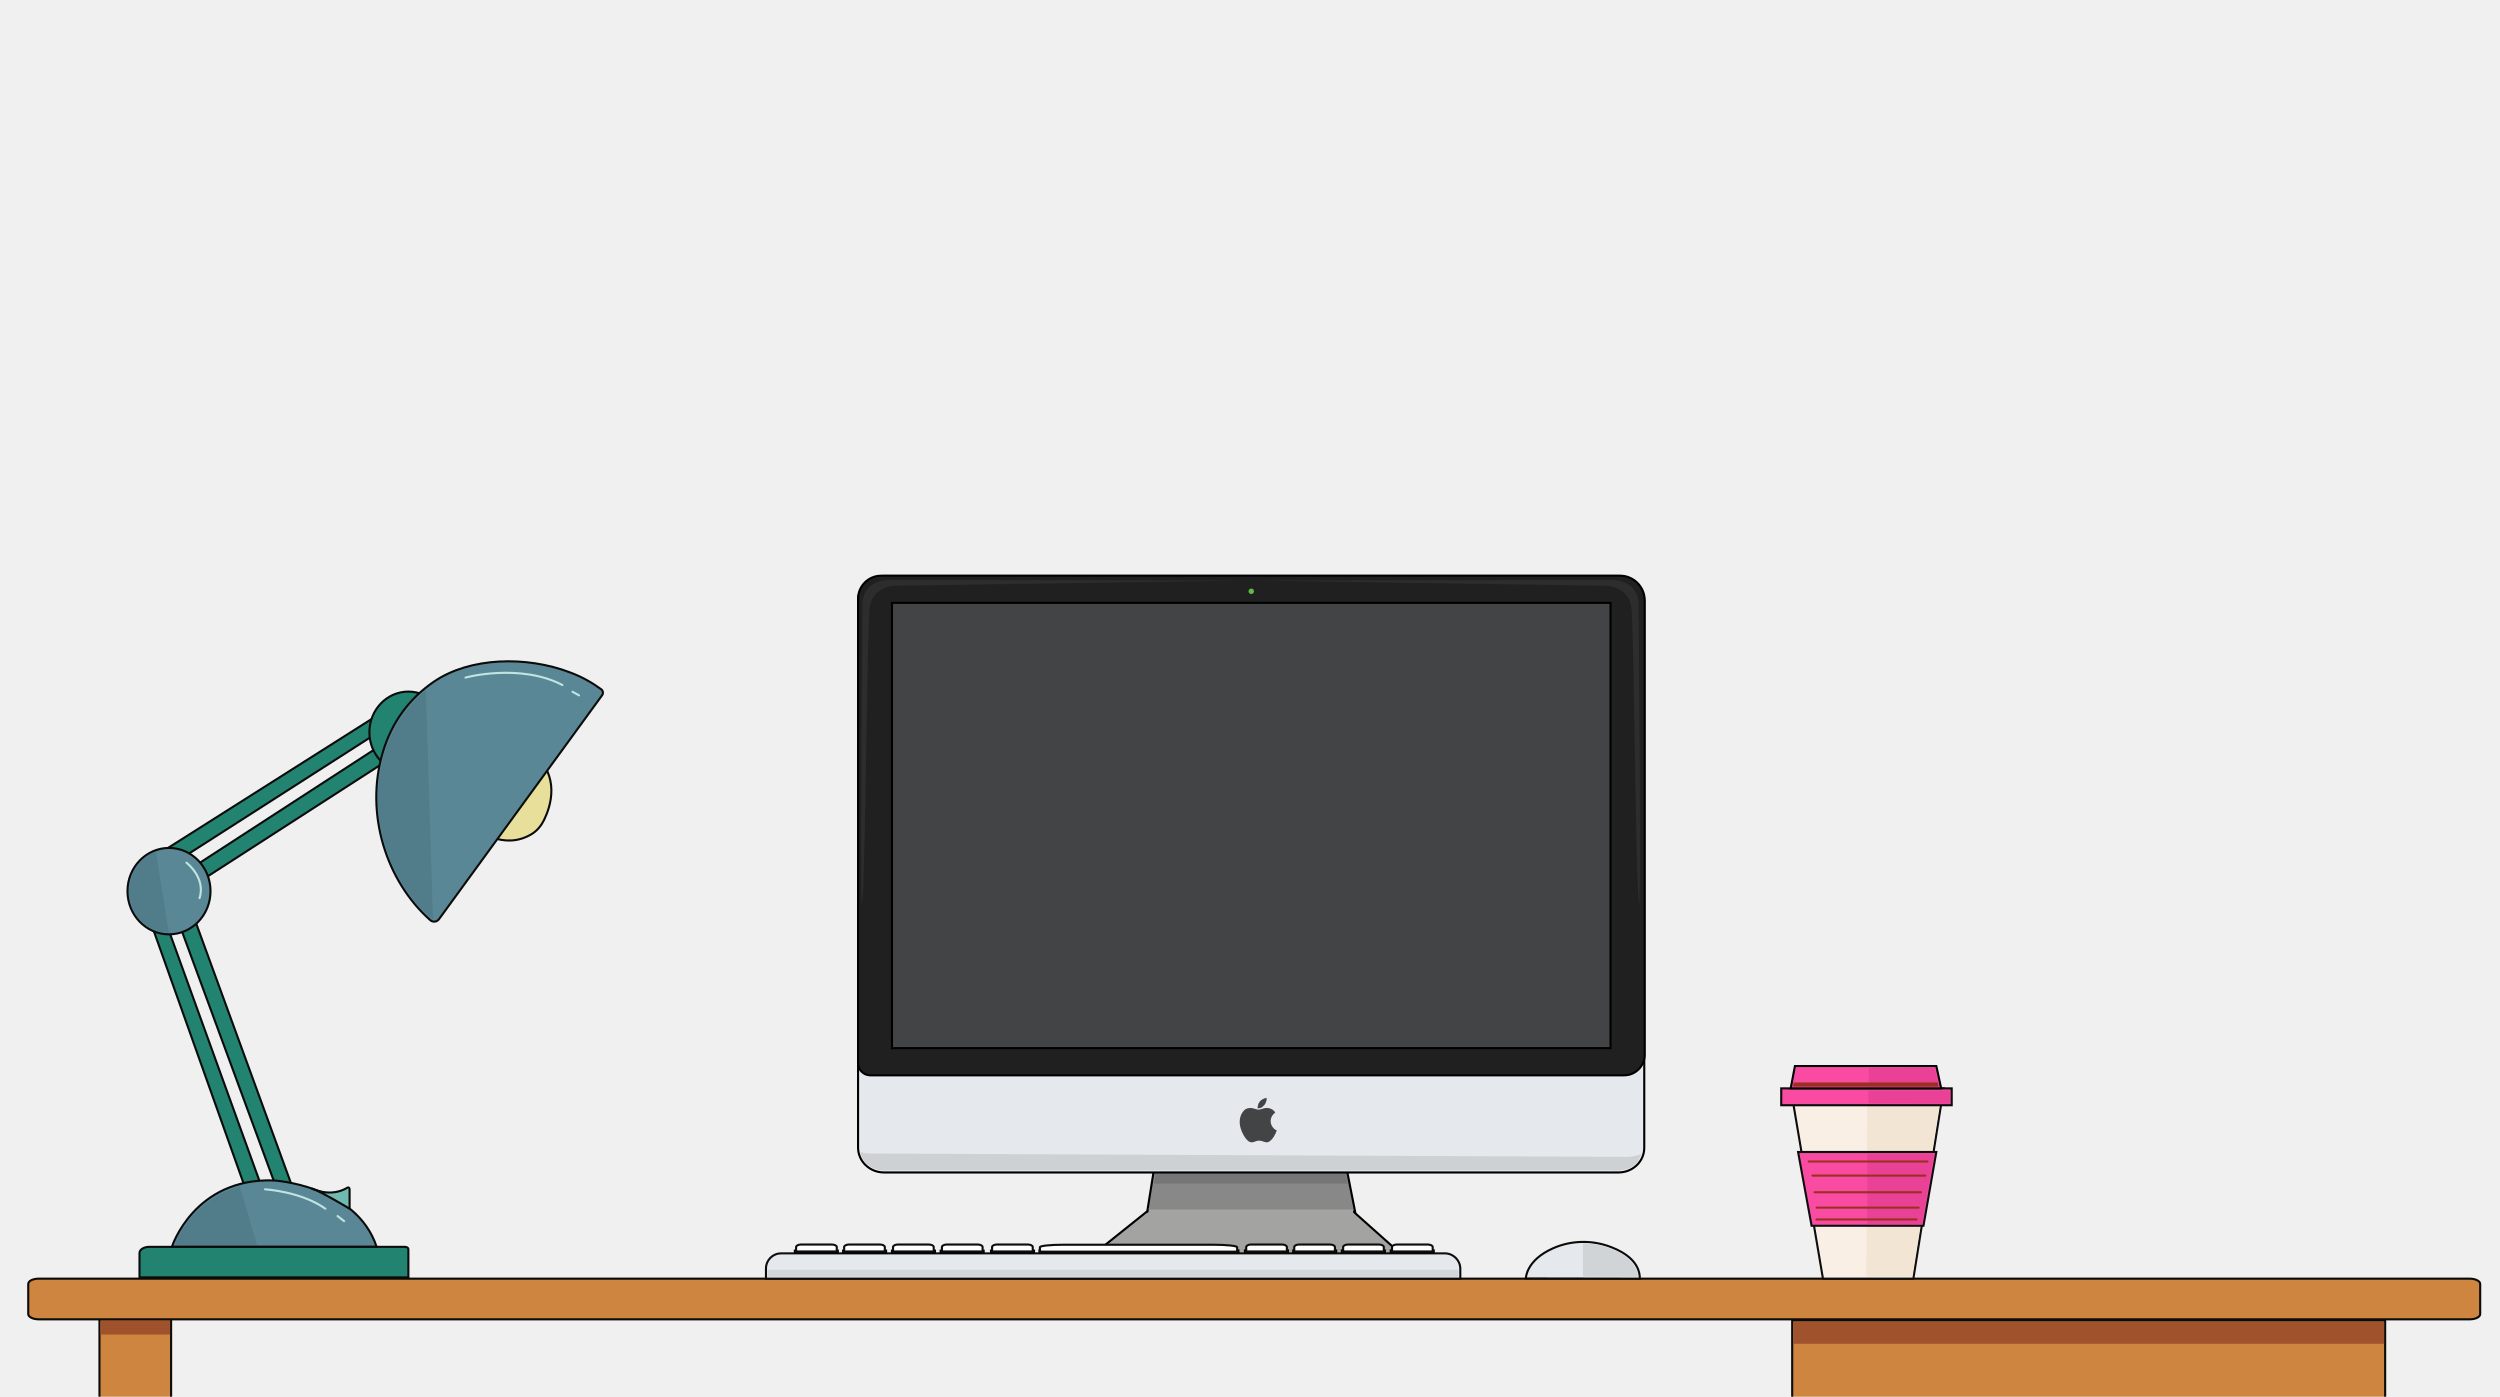
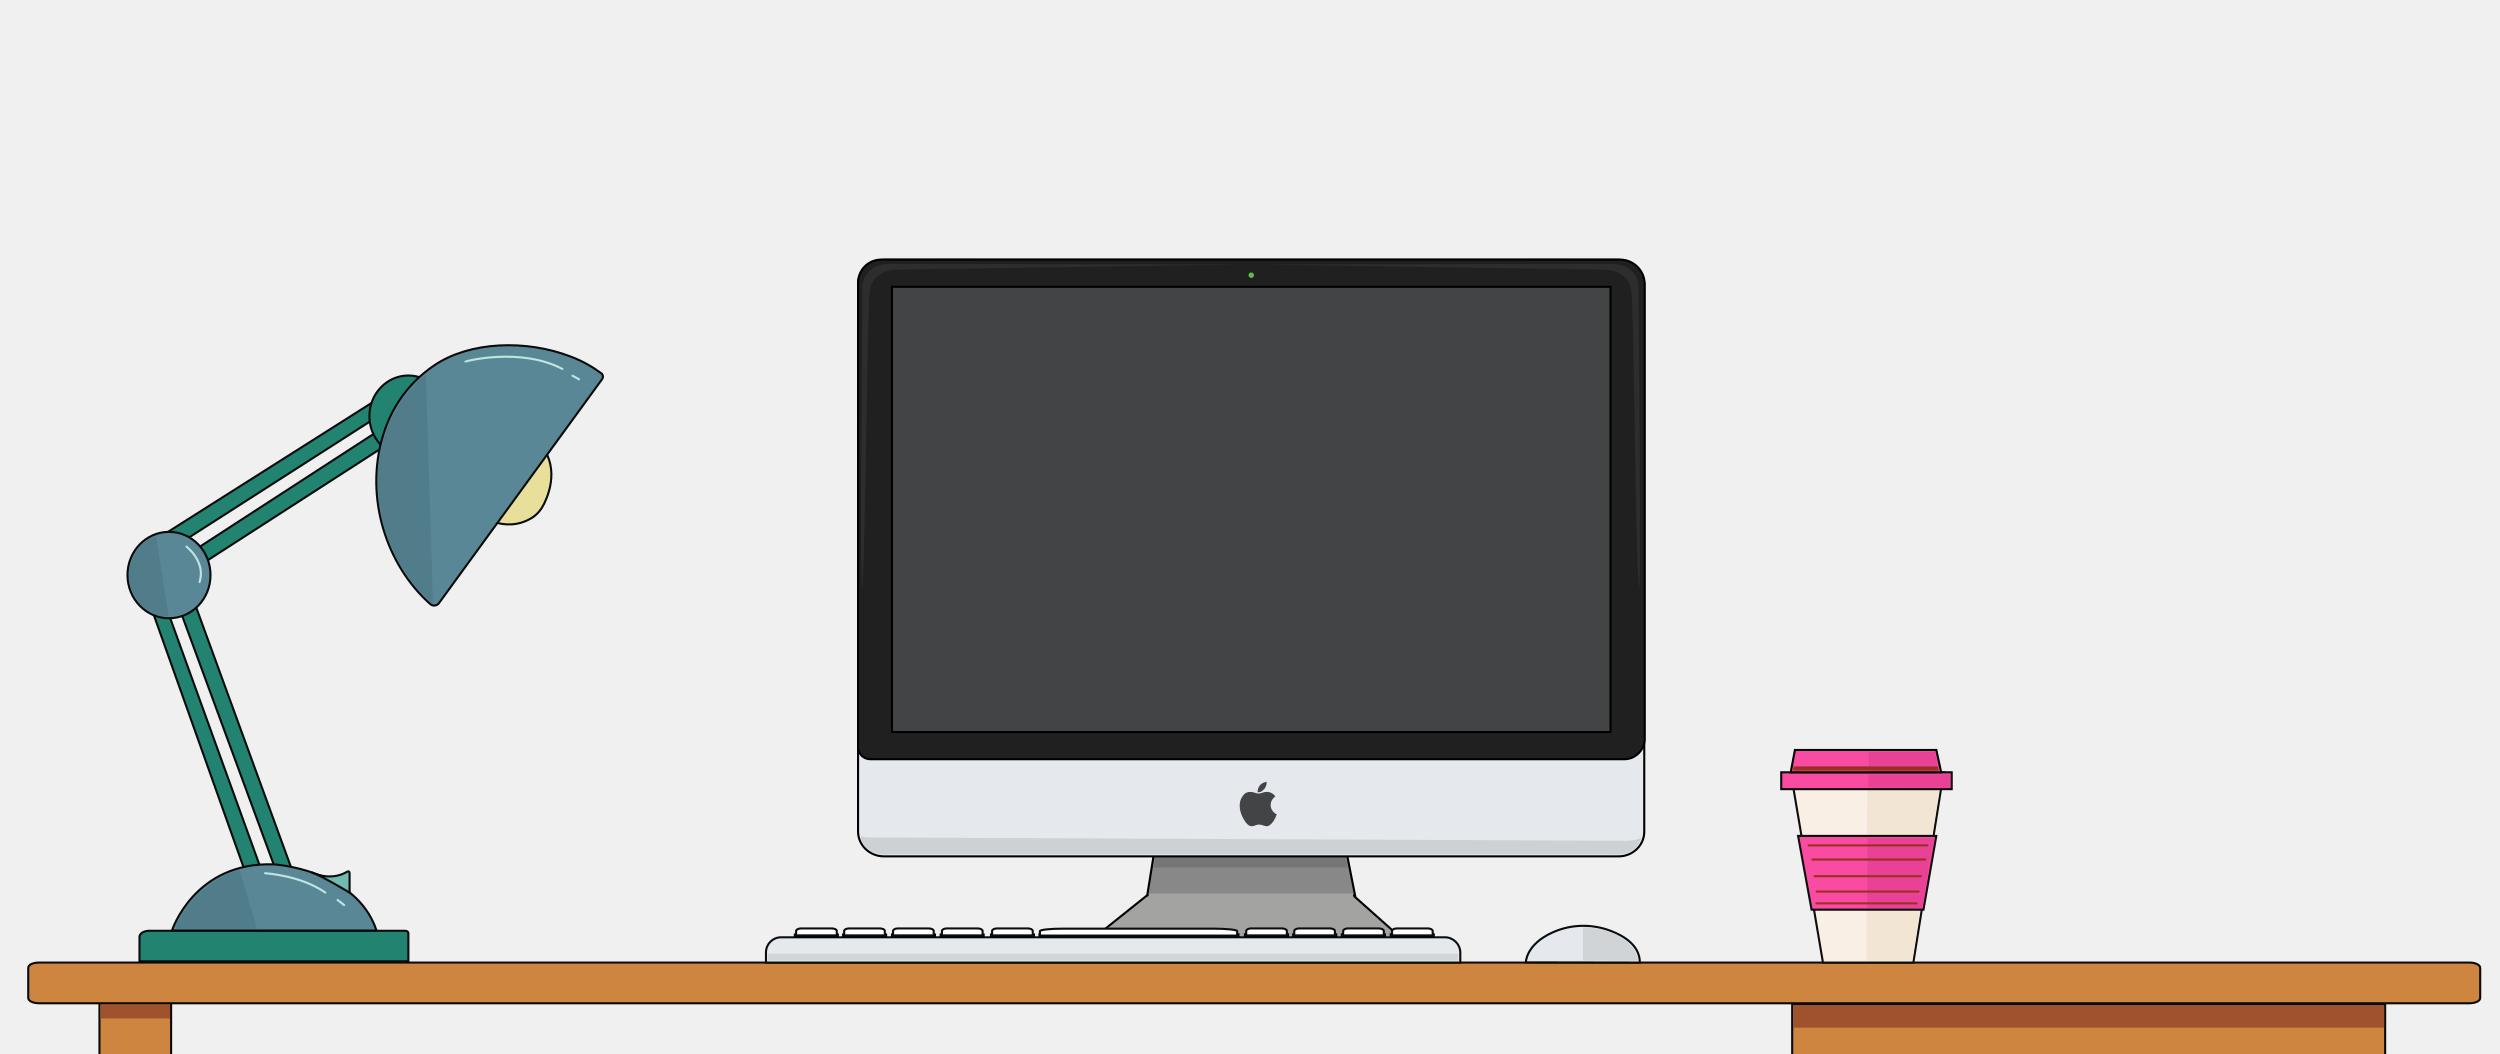
- <svg xmlns="http://www.w3.org/2000/svg" xmlns:xlink="http://www.w3.org/1999/xlink" version="1.1" x="0px" y="0px" viewBox="0 0 1186.4 662.8" style="enable-background:new 0 0 1186.4 662.8;" xml:space="preserve">
-   <g id="background">
-     <rect x="-9.7" y="0" fill="none" width="1197.1" height="662.8" />
-   </g>
+ <svg xmlns="http://www.w3.org/2000/svg" version="1.1" x="0px" y="0px" viewBox="0 150 1186.4 500" style="enable-background:new 0 150 1186.4 500" xml:space="preserve">
  <g id="table_legs">
    <g>
-       <defs>
-         <rect id="SVGID_1_" x="-9.7" y="0" width="1197.1" height="662.8" />
-       </defs>
-       <clipPath id="SVGID_2_">
-         <use xlink:href="#SVGID_1_" style="overflow:visible;" />
-       </clipPath>
      <rect x="47.2" y="626.1" style="clip-path:url(#SVGID_2_);fill:peru;stroke:#0B0B0B;stroke-miterlimit:10;" width="34" height="56.4" />
      <rect x="850.5" y="626.6" style="clip-path:url(#SVGID_2_);fill:peru;stroke:#0B0B0B;stroke-miterlimit:10;" width="281.4" height="49.9" />
      <path style="clip-path:url(#SVGID_2_);fill:#FFCF0A;" d="M273.8,586.3" />
    </g>
  </g>
  <g id="table">
    <path style="fill:peru;stroke:#0B0B0B;stroke-miterlimit:10;" d="M1172,626.1H18.4c-2.7,0-5-1.1-5-2.5v-14.3       c0-1.4,2.2-2.5,5-2.5H1172c2.7,0,5,1.1,5,2.5v14.3C1177,625,1174.8,626.1,1172,626.1z" />
    <rect x="851" y="627.2" style="fill:sienna;" width="280.4" height="10.5" />
    <rect x="47.7" y="626.7" style="fill:sienna;" width="33" height="6.6" />
  </g>
  <g id="computer">
    <polygon style="fill:#888889;stroke:black;stroke-miterlimit:10;" points="548.7,548.3 544.4,575.1 643.1,575.1 637.8,548.3  " />
    <polyline style="fill:#767677;" points="548.4,555.7 547.6,561.7 639.5,561.7 638.4,554.7 548.9,554.7   " />
    <path style="fill:#E5E9ED;stroke:black;stroke-miterlimit:10;" d="M768.1,556.4H419.5c-6.8,0-12.3-5.3-12.3-11.8V285.1       c0-6.5,5.5-11.8,12.3-11.8h348.5c6.8,0,12.3,5.3,12.3,11.8v259.4C780.4,551.1,774.9,556.4,768.1,556.4z" />
    <path style="fill:#202021;stroke:black;stroke-miterlimit:10;" d="M770.8,510.3H413c-3.2,0-5.8-2.6-5.8-5.8V284.2       c0-6.1,4.9-11,11-11h350.6c6.4,0,11.7,5.2,11.7,11.7v215.8C780.4,506,776.1,510.3,770.8,510.3z" />
    <rect x="423.3" y="286.1" style="fill:#434445;stroke:black;stroke-miterlimit:10;" width="341" height="211.3" />
    <path style="fill:#C7C6C6;stroke:black;stroke-width:2;stroke-miterlimit:10;" d="M518.9,596.3l1,5.6c0.2,1.3,1.3,2.2,2.6,2.2       h138.2c2.9,0,5.4-2.1,5.9-4.9l0-0.1c0.2-1-0.6-1.8-1.5-1.8L518.9,596.3z" />
    <path style="fill:#A3A3A2;stroke:black;stroke-miterlimit:10;" d="M544.1,575.1l-25.4,20.3c-1.3,1.1-0.6,3.3,1.2,3.3l145.5-0.4       c1.1,0,1.6-1.3,0.8-2l-23.8-21.2H544.1z" />
    <path style="fill:#A3A3A2;" d="M545.5,574l-0.6,1.3c-1,1-1.4,1.3-2,1.9l-4.7,3.7l109.2,0.4l-3-3.1c-0.4-0.4-0.9-0.8-1.2-1.2       c-0.7-0.8-0.7-0.6-1.1-1.7l0-1.3H545.5z" />
    <path style="fill:#A3A3A2;" d="M521.8,601.8c0.3,0.6,1.2,1.8,2,1.8h135.7c0.5,0,1.1-0.1,1.6-0.2c0.5-0.2,1.2-1.2,1.8-1.6H521.8z" />
    <circle style="fill:#5FBB46;" cx="593.8" cy="280.6" r="1.3" />
    <path style="fill:#2D2D2D;" d="M589.7,275.5L423.6,278c0,0-9.7,0.9-10.9,10.3c-1.2,9.4-1.9,118.4-3.4,138.9s0-138.9,0-138.9       s-1.9-13.4,14.2-13.1L589.7,275.5z" />
    <path style="fill:#2D2D2D;" d="M597.2,275.5l166.1,2.5c0,0,9.7,0.9,10.9,10.3c1.2,9.4,1.9,118.4,3.4,138.9       c1.5,20.5,0-138.9,0-138.9s1.9-13.4-14.2-13.1L597.2,275.5z" />
    <path style="fill:#CED1D3;" d="M763.9,555.4H422.6c-10.5,1-14.1-5.4-14.2-8.6l0,0c1.4,0.4,2.9,0.6,4.4,0.6l358.8,1.6       c2.5,0,4.9-0.4,7.2-1.3l0,0C777.7,551.1,775.2,556.4,763.9,555.4z" />
    <path style="fill-rule:evenodd;clip-rule:evenodd;fill:#434445;" d="M593.3,525.8c0.6,0,1.4,0.1,2.2,0.4c0.9,0.3,1.5,0.4,1.7,0.4       c0.4,0,1-0.1,1.8-0.4c0.8-0.3,1.6-0.4,2.2-0.4c1,0,1.9,0.3,2.7,0.8c0.4,0.3,0.9,0.7,1.3,1.3c-0.7,0.6-1.1,1.1-1.4,1.5       c-0.5,0.8-0.8,1.7-0.8,2.6c0,1,0.3,2,0.9,2.8c0.6,0.8,1.2,1.4,2,1.6c-0.3,1-0.8,2.1-1.5,3.2c-1.1,1.6-2.2,2.5-3.2,2.5       c-0.4,0-1-0.1-1.8-0.4c-0.7-0.3-1.4-0.4-1.9-0.4c-0.5,0-1.1,0.1-1.8,0.4c-0.7,0.3-1.2,0.4-1.7,0.4c-1.3,0-2.5-1.1-3.8-3.3       c-1.2-2.2-1.9-4.3-1.9-6.3c0-1.9,0.5-3.5,1.4-4.7C590.6,526.4,591.8,525.8,593.3,525.8L593.3,525.8z" />
    <path style="fill-rule:evenodd;clip-rule:evenodd;fill:#434445;" d="M601,521c0,0.1,0.1,0.2,0.1,0.3c0,0.1,0,0.2,0,0.2       c0,0.5-0.1,1.1-0.4,1.7c-0.2,0.6-0.6,1.2-1.2,1.7c-0.5,0.5-0.9,0.8-1.4,0.9c-0.3,0.1-0.7,0.2-1.3,0.2c0-1.2,0.3-2.3,1-3.2       C598.5,521.9,599.6,521.3,601,521L601,521z" />
  </g>
  <g id="keyboard">
    <path style="fill:#E5E9ED;stroke:#0D0D0D;stroke-miterlimit:10;" d="M692.9,606.8H363.5V602c0-4,3.2-7.2,7.2-7.2h315       c4,0,7.3,3.3,7.3,7.3V606.8z" />
    <polygon style="fill:#D2D6D8;" points="692,605.9 364.3,605.9 364.4,602.6 692.1,602.6  " />
    <rect x="376.7" y="593" width="21.4" height="1.9" />
    <rect x="469.8" y="593" width="21.4" height="1.9" />
    <rect x="492.8" y="592.9" width="95.4" height="1.9" />
    <rect x="399.6" y="593" width="21.4" height="1.9" />
    <rect x="422.8" y="593" width="21.4" height="1.9" />
    <rect x="445.9" y="593" width="21.4" height="1.9" />
    <rect x="590.3" y="592.9" width="21.4" height="1.9" />
    <rect x="613.2" y="592.9" width="21.4" height="1.9" />
    <rect x="636.3" y="592.9" width="21.4" height="1.9" />
    <rect x="659.5" y="592.9" width="21.4" height="1.9" />
    <path style="fill:#FFFFFF;stroke:#0D0D0D;stroke-miterlimit:10;" d="M397.1,593.9h-19.3v-2.1c0-0.6,1-1.2,2.3-1.2h14.6       c1.3,0,2.4,0.5,2.4,1.2V593.9z" />
    <path style="fill:#FFFFFF;stroke:#0D0D0D;stroke-miterlimit:10;" d="M419.9,593.9h-19.3v-2.1c0-0.6,1-1.2,2.3-1.2h14.6       c1.3,0,2.4,0.5,2.4,1.2V593.9z" />
    <path style="fill:#FFFFFF;stroke:#0D0D0D;stroke-miterlimit:10;" d="M443.1,593.9h-19.3v-2.1c0-0.6,1-1.2,2.3-1.2h14.6       c1.3,0,2.4,0.5,2.4,1.2V593.9z" />
    <path style="fill:#FFFFFF;stroke:#0D0D0D;stroke-miterlimit:10;" d="M466.3,593.9H447v-2.1c0-0.6,1-1.2,2.3-1.2h14.6       c1.3,0,2.4,0.5,2.4,1.2V593.9z" />
    <path style="fill:#FFFFFF;stroke:#0D0D0D;stroke-miterlimit:10;" d="M610.7,593.9h-19.3v-2.1c0-0.6,1-1.2,2.3-1.2h14.6       c1.3,0,2.4,0.5,2.4,1.2V593.9z" />
    <path style="fill:#FFFFFF;stroke:#0D0D0D;stroke-miterlimit:10;" d="M633.5,593.9h-19.3v-2.1c0-0.6,1-1.2,2.3-1.2h14.6       c1.3,0,2.4,0.5,2.4,1.2V593.9z" />
    <path style="fill:#FFFFFF;stroke:#0D0D0D;stroke-miterlimit:10;" d="M656.7,593.9h-19.3v-2.1c0-0.6,1-1.2,2.3-1.2h14.6       c1.3,0,2.4,0.5,2.4,1.2V593.9z" />
    <path style="fill:#FFFFFF;stroke:#0D0D0D;stroke-miterlimit:10;" d="M679.9,593.9h-19.3v-2.1c0-0.6,1-1.2,2.3-1.2h14.6       c1.3,0,2.4,0.5,2.4,1.2V593.9z" />
    <path style="fill:#FFFFFF;stroke:#0D0D0D;stroke-miterlimit:10;" d="M490.1,593.9h-19.3v-2.1c0-0.6,1-1.2,2.3-1.2h14.6       c1.3,0,2.4,0.5,2.4,1.2V593.9z" />
    <path style="fill:#FFFFFF;stroke:#0D0D0D;stroke-miterlimit:10;" d="M587.1,594h-93.6v-2.1c0-0.7,5-1.2,11.2-1.2h70.9       c6.3,0,11.5,0.5,11.5,1.2V594z" />
  </g>
  <g id="lamp">
    <g id="lamp-body">
      <g id="lamp-header">
        <g id="lamp-line-t">
          <polyline style="fill:#228370;stroke:#0B0B0B;stroke-miterlimit:10;" points="187.9,333.9 194.8,337.7 70.9,417.1 65.2,411.6            187.9,333.9   " />
          <polyline style="fill:#228370;stroke:#0B0B0B;stroke-miterlimit:10;" points="198.6,342.1 205.5,346.9 84.1,425.2 79,419.7            198.6,342.1   " />
        </g>
        <g id="lamp-head">
          <ellipse style="fill:#228370;stroke:#0B0B0B;stroke-miterlimit:10;" cx="193.8" cy="347.5" rx="18.5" ry="19.3" />
          <path style="fill:#E8DF9A;stroke:#0B0B0B;stroke-miterlimit:10;" d="M225.9,393.2c0,0,13,10.9,26.6,2.5c2.4-1.5,4.4-3.9,5.7-6.6   c3.3-6.8,7.6-20.6-5-31.8L225.9,393.2z" />
          <path style="fill:#5a8796;stroke:#0B0B0B;stroke-miterlimit:10;" d="M270.5,319.1c-20.6-7.9-47.5-7.3-64.6,4.4           c-11.4,7.8-20,19-24.3,33.7c-8.6,29.1,1.8,61,22.5,79.4c1.3,1.2,3.3,1,4.3-0.5L285.7,330c0.7-0.9,0.5-2.3-0.4-2.9           C280.8,323.8,275.9,321.1,270.5,319.1z" />
        </g>
      </g>
      <g id="lamp-line-b">
        <polyline style="fill:#228370;stroke:#0B0B0B;stroke-miterlimit:10;" points="69.7,432.6 74.6,426.3 125.8,567.8 119.5,572.6 69.7,432.6  " />
        <polyline style="fill:#228370;stroke:#0B0B0B;stroke-miterlimit:10;" points="81.6,429.1 87.5,422.9 138.2,561.8 132,566 81.6,429.1  " />
      </g>
      <ellipse id="lamp-circle" style="fill:#5a8796;stroke:#0B0B0B;stroke-miterlimit:10;" cx="80.2" cy="422.9" rx="19.7" ry="20.5" />
    </g>
    <path class="lamp-leg" style="fill:#228370;stroke:#0B0B0B;stroke-miterlimit:10;" d="M193.8,606.2H66.2v-11.6c0-1.6,2.1-2.9,4.7-2.9h121.2       c1,0,1.7,0.5,1.7,1.1V606.2z" />
    <g id="lamp-bottom">
      <path style="fill:#5a8796;stroke:#0B0B0B;stroke-miterlimit:10;" d="M81.6,591.6c0,0,10.6-32.8,48.4-31.4c0,0,39,2.3,48.7,31.4 H81.6z" />
      <path style="fill:#70BAAF;stroke:#0B0B0B;stroke-miterlimit:10;" d="M147.9,564c0,0,8.8,4.6,17-0.4c0.5-0.3,1,0.1,1,0.8v9.2       C165.9,573.6,152.1,565.3,147.9,564z" />
    </g>
    <polyline class="light" style="opacity:0;fill:#FCF1C4;" points="276.4,343 781.8,605.3 312.8,606.8 223,418.9  " />
    <g id="lamp-line">
      <path style="fill:#517c8a;" d="M182.3,357.8c-8.4,28.4,1.9,61.2,23.2,78.5c1.2-0.5-1.2,0.5,0,0l-3.4-108.7       C192.9,335.1,186,345.2,182.3,357.8z" />
      <path style="fill:#517c8a;" d="M61.3,422.9c0,10.7,8.4,19.6,18.2,19.6c0.2,0,0.4,0,0.6,0L74,404.3         C66.8,406.8,61.3,414.2,61.3,422.9z" />
      <path style="fill:#517c8a;" d="M83,590.7H122l-8.3-27.8C90.4,569.8,83,590.7,83,590.7z" />
      <path style="fill:none;stroke:#BFE4E2;stroke-linecap:round;stroke-miterlimit:10;" d="M220.9,321.6c-0.4-0.1,26.1-7,46,3.5" />
      <line style="fill:none;stroke:#BFE4E2;stroke-linecap:round;stroke-miterlimit:10;" x1="271.7" y1="328.3" x2="274.8" y2="330" />
      <path style="fill:none;stroke:#BFE4E2;stroke-linecap:round;stroke-miterlimit:10;" d="M88.5,409.4c0,0,9.3,7.1,6.2,16.8" />
      <path style="fill:none;stroke:#BFE4E2;stroke-linecap:round;stroke-miterlimit:10;" d="M125.8,564.4c0,0,17,1,28.6,9.2" />
      <line style="fill:none;stroke:#BFE4E2;stroke-linecap:round;stroke-miterlimit:10;" x1="160.2" y1="577.1" x2="163.3" y2="579.5" />
    </g>
  </g>
  <g id="computer_mouse">
    <path style="fill:#E5E9ED;stroke:#0B0B0B;stroke-miterlimit:10;" d="M724.1,606.7c0,0,0-8.6,12.9-14.3c8.7-3.9,18.7-4,27.5-0.6       c6.8,2.6,13.7,7.2,13.7,15L724.1,606.7z" />
    <path style="fill:#D1D4D6;" d="M764.5,592.5c-3.9-1.4-9-2.6-13.3-2.4v15.7l26.1,0.1C777.2,601.6,773,595.6,764.5,592.5z" />
  </g>
  <g id="coffee_mug">
    <polyline style="fill:#F9EFE5;stroke:#0D0D0D;stroke-miterlimit:10;" points="849.8,516.5 865.1,606.8 908,606.8 922.4,516.5        853.7,516.5   " />
    <polygon style="fill:#F3E5D4;" points="921.2,519.5 886.1,516.5 885.7,605.9 907.4,605.9  " />
    <polygon style="fill:#fa4ba3;stroke:#0D0D0D;stroke-miterlimit:10;" points="853.3,546.7 859.7,581.7 912.8,581.7 918.9,546.7  " />
    <polygon style="fill:#e94196;" points="917.8,547.7 886.2,547.7 886.1,580.9 912.2,580.9  " />
    <line style="fill:none;stroke:#9B3021;stroke-linecap:round;stroke-miterlimit:10;" x1="858.3" y1="551.2" x2="914.7" y2="551.2" />
    <line style="fill:none;stroke:#9B3021;stroke-linecap:round;stroke-miterlimit:10;" x1="860.1" y1="557.9" x2="913.7" y2="557.9" />
    <line style="fill:none;stroke:#9B3021;stroke-linecap:round;stroke-miterlimit:10;" x1="861.1" y1="565.8" x2="911.6" y2="565.8" />
    <line style="fill:none;stroke:#9B3021;stroke-linecap:round;stroke-miterlimit:10;" x1="862.1" y1="573.1" x2="910.5" y2="573.1" />
    <line style="fill:none;stroke:#9B3021;stroke-linecap:round;stroke-miterlimit:10;" x1="862" y1="578.7" x2="909.5" y2="578.7" />
    <polygon style="fill:#fa4ba3;stroke:#0B0B0B;stroke-miterlimit:10;" points="845.3,524.5 926.2,524.5 926.2,516.5 849.8,516.5        845.3,516.5   " />
    <polygon style="fill:#fa4ba3;stroke:black;stroke-miterlimit:10;" points="851.8,505.9 849.8,516.5 921.2,516.5 918.9,505.9  " />
    <polygon style="fill:#e94196;" points="925.2,517.5 920,517.5 886.7,517.5 886.7,523.6 925.2,523.8  " />
    <polygon style="fill:#e94196;" points="920,515.7 918.2,506.7 886.8,506.8 886.8,515.7  " />
    <polygon style="fill:#9B3021;" points="850.9,515.7 851.2,513.7 919.6,513.7 920,515.7  " />
  </g>
</svg>
